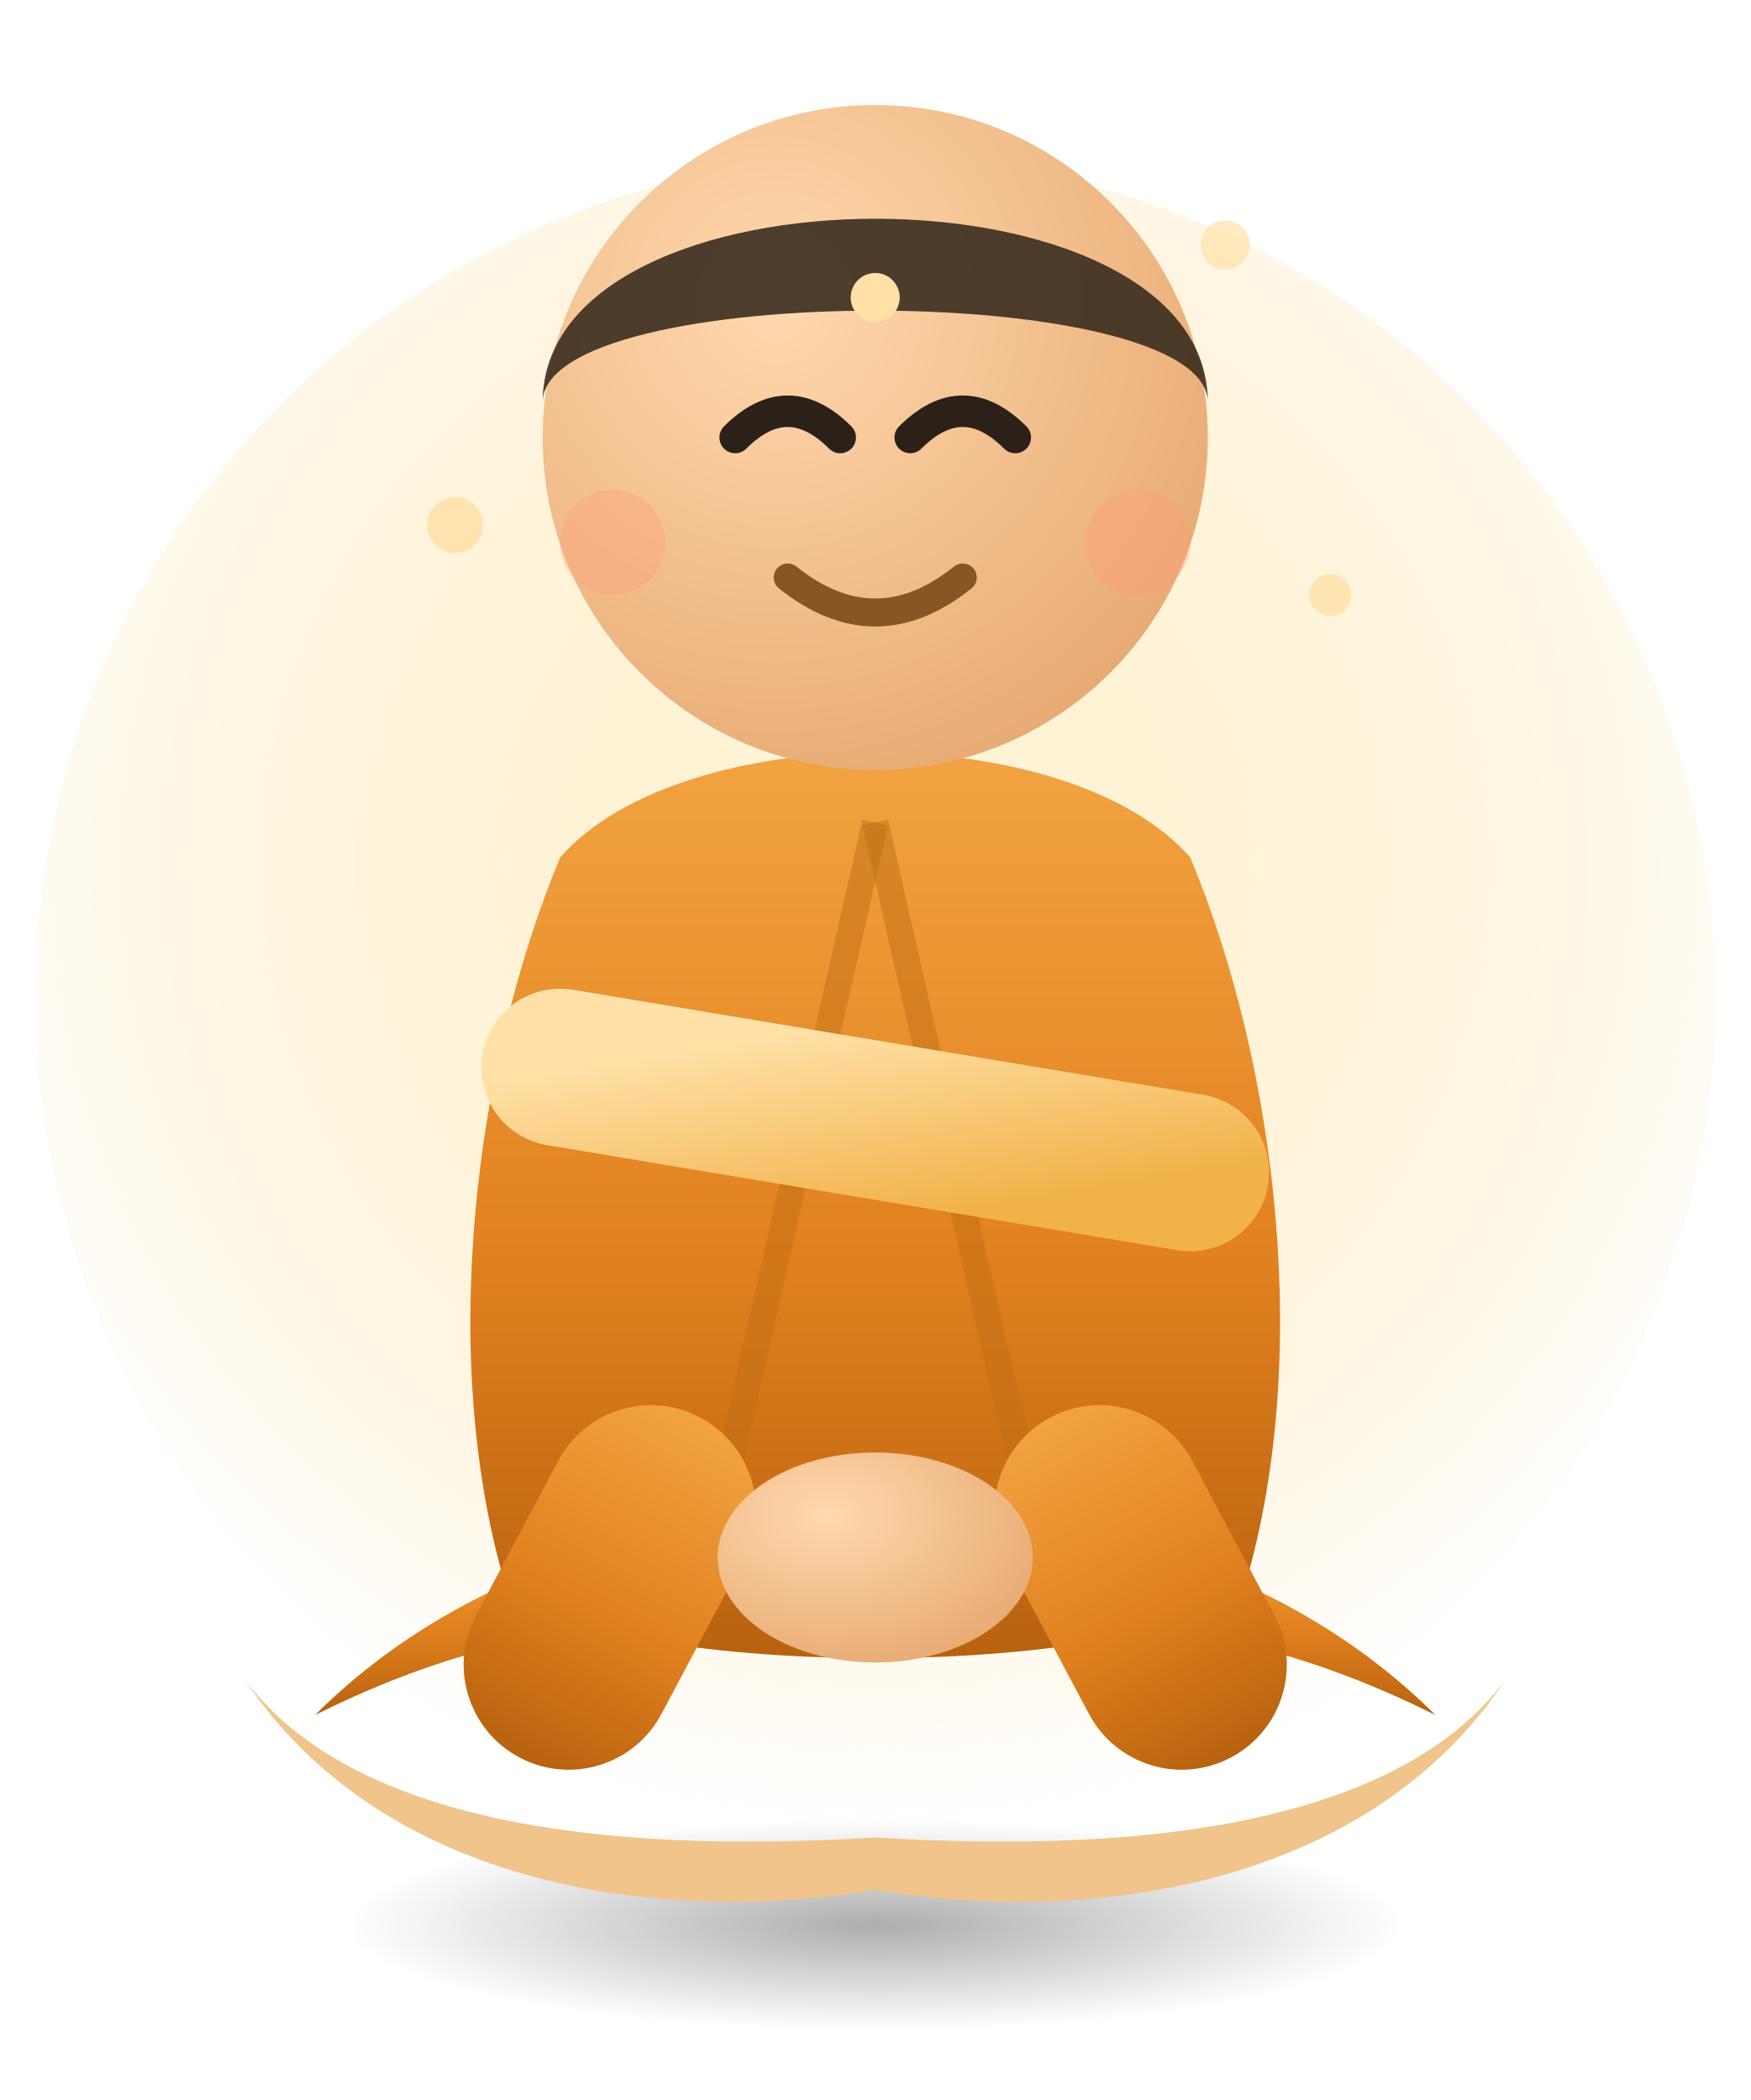
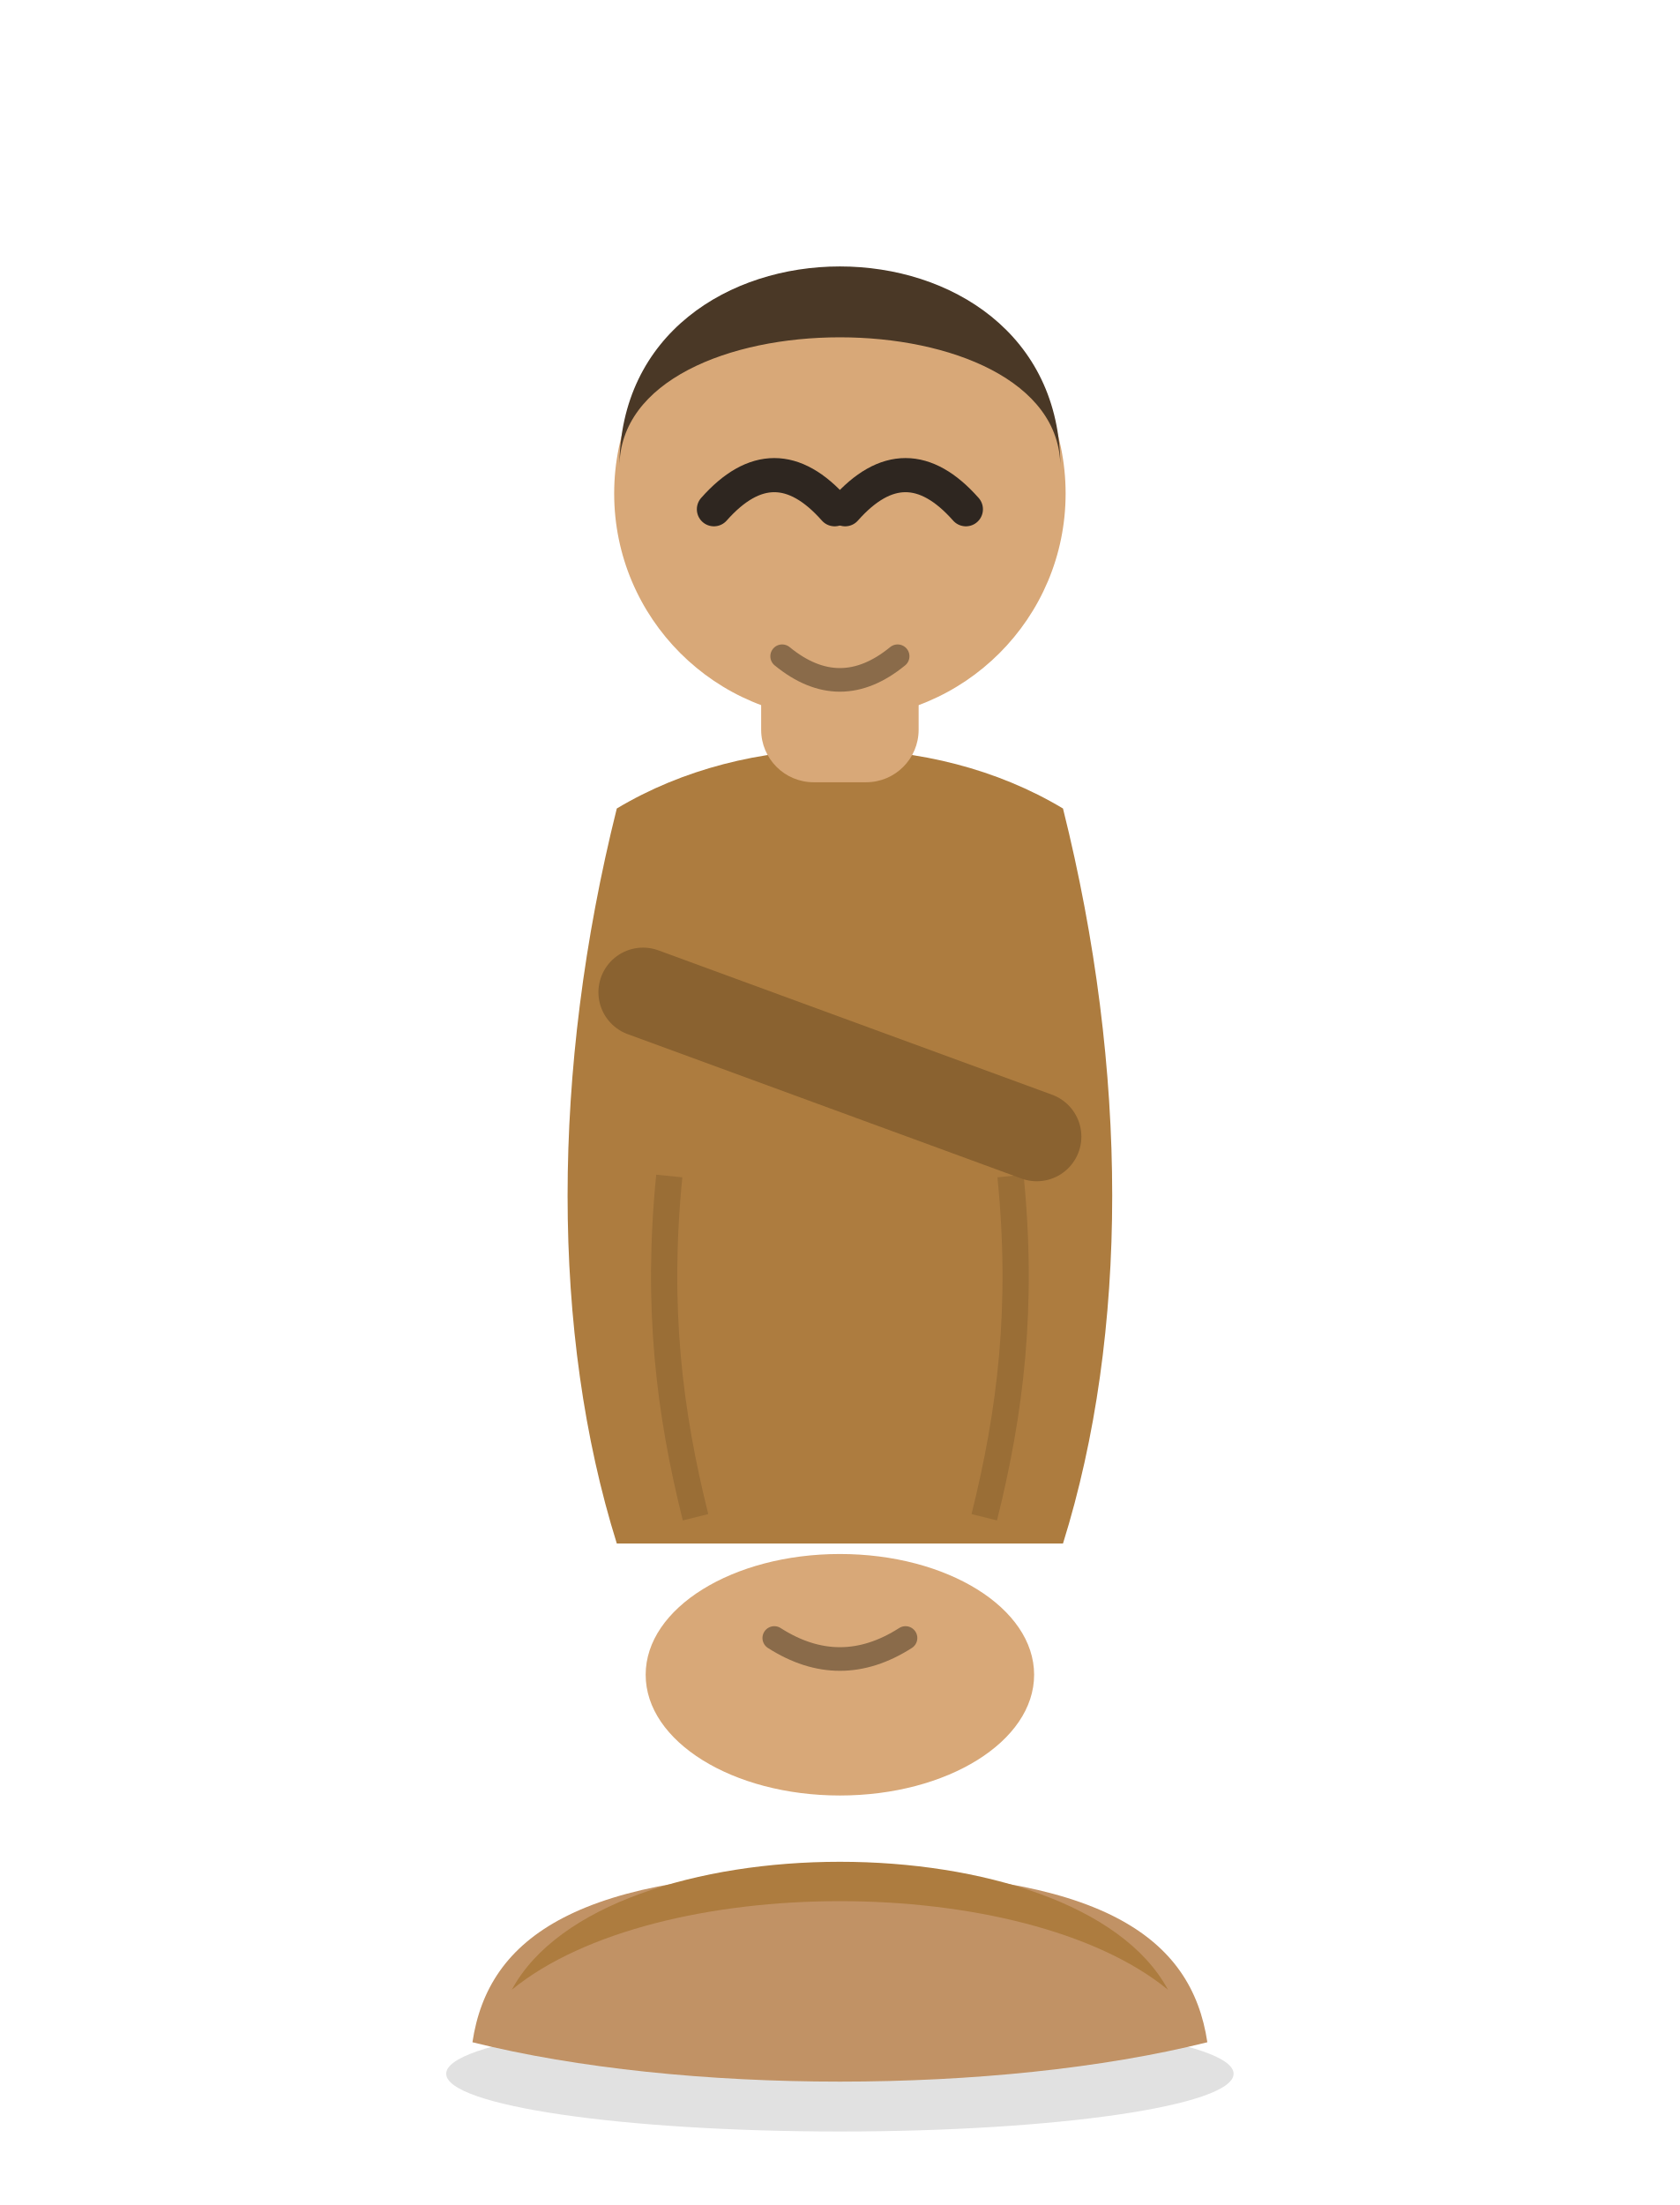
- <svg xmlns="http://www.w3.org/2000/svg" viewBox="0 0 100 120" width="100" height="120">
-   <defs>
-     <radialGradient id="skinM2" cx="35%" cy="30%" r="75%">
-       <stop offset="0%" stop-color="#ffd9ae" />
-       <stop offset="100%" stop-color="#e8ab74" />
-     </radialGradient>
-     <linearGradient id="robeM2" x1="0%" y1="0%" x2="0%" y2="100%">
-       <stop offset="0%" stop-color="#f2a341" />
-       <stop offset="55%" stop-color="#e2811f" />
-       <stop offset="100%" stop-color="#b8620f" />
-     </linearGradient>
-     <linearGradient id="sashM2" x1="0%" y1="0%" x2="100%" y2="100%">
-       <stop offset="0%" stop-color="#ffe1a8" />
-       <stop offset="100%" stop-color="#f2b24a" />
-     </linearGradient>
-     <radialGradient id="auraM2" cx="50%" cy="42%" r="58%">
-       <stop offset="0%" stop-color="#fff1c9" stop-opacity="0.7" />
-       <stop offset="70%" stop-color="#ffd98a" stop-opacity="0.24" />
-       <stop offset="100%" stop-color="#ffd98a" stop-opacity="0" />
-     </radialGradient>
-     <radialGradient id="shadowM2" cx="50%" cy="50%" r="50%">
-       <stop offset="0%" stop-color="#000000" stop-opacity="0.32" />
-       <stop offset="100%" stop-color="#000000" stop-opacity="0" />
-     </radialGradient>
-   </defs>
-   <circle cx="50" cy="57" r="48" fill="url(#auraM2)" />
-   <circle cx="26" cy="30" r="1.6" fill="#ffe1a8" opacity="0.9" />
-   <circle cx="76" cy="34" r="1.2" fill="#ffe1a8" opacity="0.8" />
-   <circle cx="70" cy="14" r="1.4" fill="#ffe1a8" opacity="0.7" />
-   <ellipse cx="50" cy="110" rx="30" ry="6" fill="url(#shadowM2)" />
-   <path d="M14 96 C22 108 38 110 50 108 C62 110 78 108 86 96 C80 104 66 106 50 105 C34 106 20 104 14 96 Z" fill="#f0c48a" />
-   <path d="M18 98 C30 92 40 92 50 94 C60 92 70 92 82 98 C74 90 62 86 50 87 C38 86 26 90 18 98 Z" fill="url(#robeM2)" />
-   <path d="M32 49 C27 61 25 78 29 91 C36 96 64 96 71 91 C75 78 73 61 68 49 C61 41 39 41 32 49 Z" fill="url(#robeM2)" />
-   <path d="M50 47 L40 91" stroke="#c06e15" stroke-width="1.5" opacity="0.5" fill="none" />
-   <path d="M50 47 L60 91" stroke="#c06e15" stroke-width="1.5" opacity="0.5" fill="none" />
-   <path d="M32 61 L68 67" stroke="url(#sashM2)" stroke-width="9" stroke-linecap="round" />
-   <g transform="rotate(28 40 81)">
-     <rect x="34" y="81" width="12" height="22" rx="6" fill="url(#robeM2)" />
+ <svg xmlns="http://www.w3.org/2000/svg" viewBox="0 0 64 84" width="64" height="84">
+   <ellipse cx="32" cy="79" rx="15" ry="2.2" fill="#000000" opacity="0.12" />
+   <g transform="translate(0 0.8)">
+     <path d="M18 77 C26 79 38 79 46 77 C45.4 73 42 70.5 32 70.5 C22 70.5 18.6 73 18 77 Z" fill="#c19265" />
+     <path d="M19.5 75 C25 70.5 39 70.5 44.5 75 C41 68.5 23 68.5 19.5 75 Z" fill="#ad7c3f" />
+     <path d="M23.5 30 C21 40 21 50 23.5 58 L40.5 58 C43 50 43 40 40.5 30 C35.5 27 28.5 27 23.5 30 Z" fill="#ad7c3f" />
+     <path d="M24.5 37 L39.5 42.5" stroke="#8a6230" stroke-width="3.4" stroke-linecap="round" />
+     <path d="M25.5 44 C25 49 25.5 53 26.5 57 M38.5 44 C39 49 38.5 53 37.5 57" stroke="#8a6230" stroke-width="1" opacity="0.55" fill="none" />
+     <ellipse cx="32" cy="63" rx="7.4" ry="4.6" fill="#d8a878" />
+     <path d="M29.5 61.6 Q32 63.2 34.5 61.6" stroke="#8a6b4a" stroke-width="0.9" fill="none" stroke-linecap="round" />
+     <rect x="29" y="24" width="6" height="5" rx="2" fill="#d8a878" />
+     <circle cx="32" cy="18" r="8.6" fill="#d8a878" />
+     <path d="M23.6 17 C23.6 6.8 40.4 6.8 40.4 17 C40.4 10.4 23.6 10.4 23.6 17 Z" fill="#4a3826" />
+     <path d="M27.2 18.6 Q29.5 16 31.8 18.6" stroke="#2e2620" stroke-width="1.3" fill="none" stroke-linecap="round" />
+     <path d="M32.2 18.6 Q34.5 16 36.8 18.6" stroke="#2e2620" stroke-width="1.3" fill="none" stroke-linecap="round" />
+     <path d="M29.8 24.2 Q32 26 34.2 24.2" stroke="#8a6b4a" stroke-width="0.9" fill="none" stroke-linecap="round" />
  </g>
-   <g transform="rotate(-28 60 81)">
-     <rect x="54" y="81" width="12" height="22" rx="6" fill="url(#robeM2)" />
-   </g>
-   <ellipse cx="50" cy="89" rx="9" ry="6" fill="url(#skinM2)" />
-   <rect x="45" y="35" width="10" height="8" fill="url(#skinM2)" />
-   <circle cx="50" cy="25" r="19" fill="url(#skinM2)" />
-   <path d="M31 23 C31 9 69 9 69 23 C69 16 31 16 31 23 Z" fill="#3a2c1e" opacity="0.9" />
-   <path d="M42 25 Q45 22 48 25" stroke="#2b2118" stroke-width="1.8" fill="none" stroke-linecap="round" />
-   <path d="M52 25 Q55 22 58 25" stroke="#2b2118" stroke-width="1.8" fill="none" stroke-linecap="round" />
-   <path d="M45 33 Q50 37 55 33" stroke="#8a5525" stroke-width="1.6" fill="none" stroke-linecap="round" />
-   <circle cx="35" cy="31" r="3" fill="#ff9d7a" opacity="0.4" />
-   <circle cx="65" cy="31" r="3" fill="#ff9d7a" opacity="0.4" />
-   <circle cx="50" cy="17" r="1.4" fill="#ffe1a8" />
</svg>
